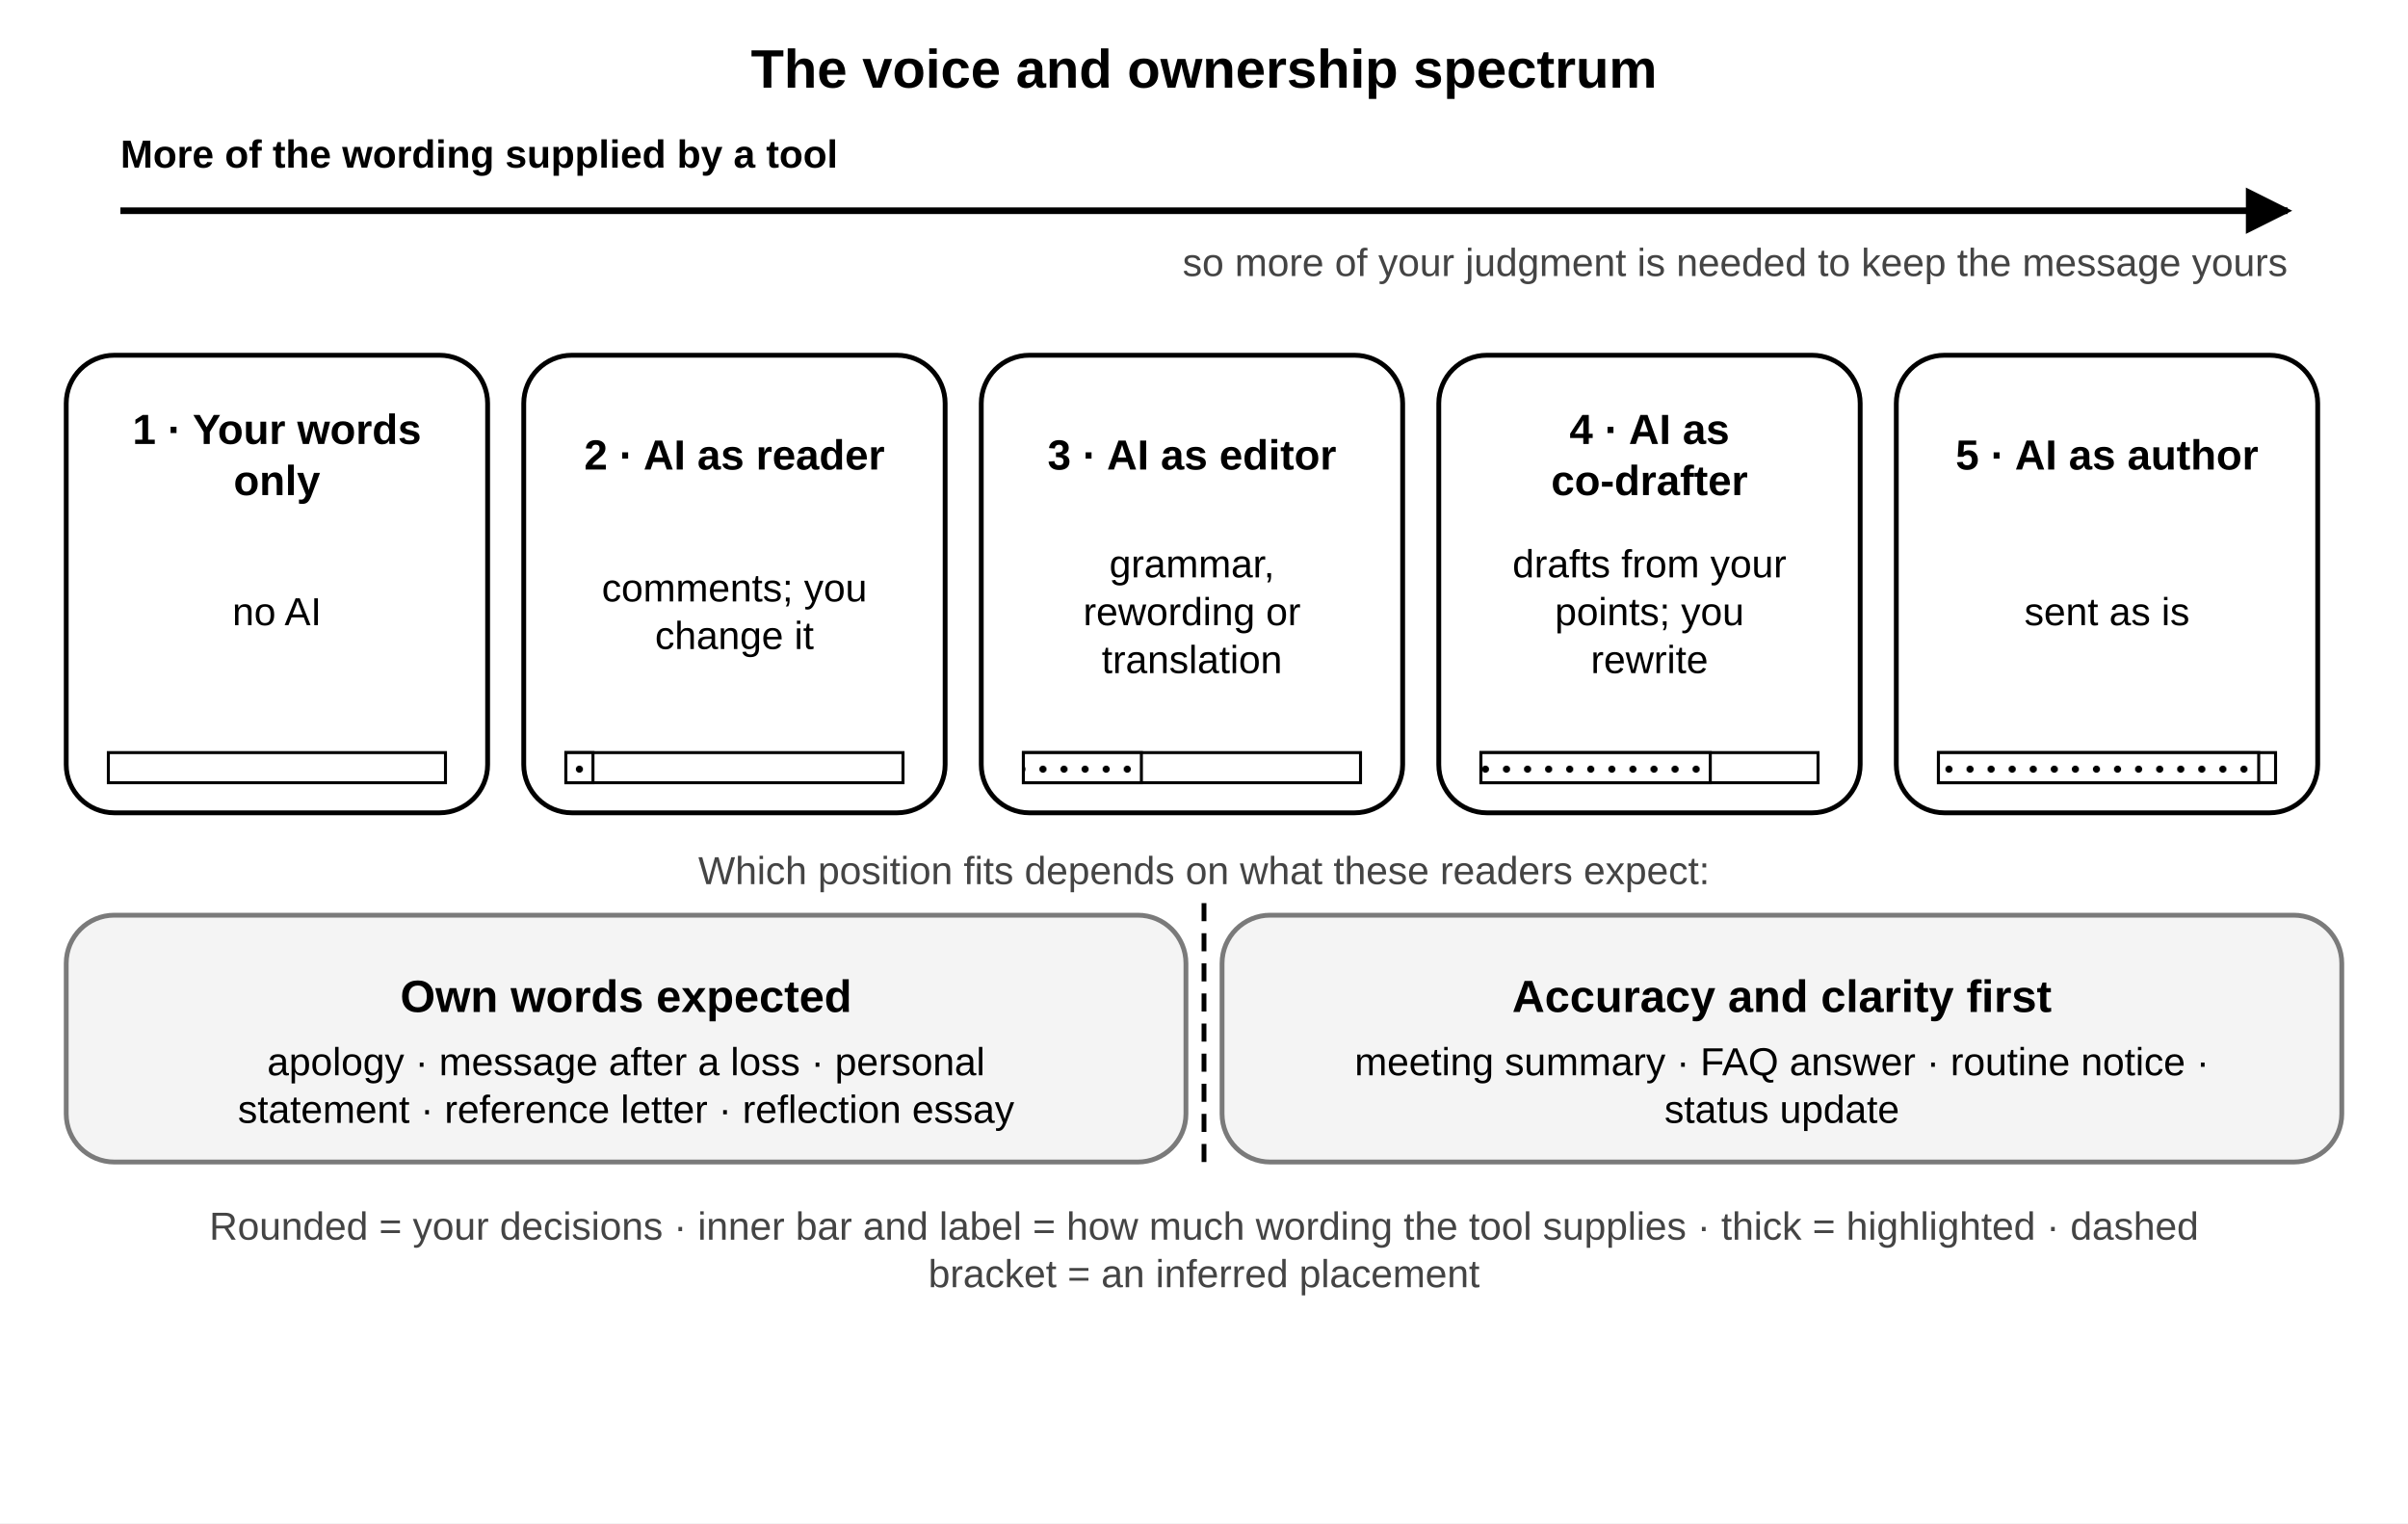
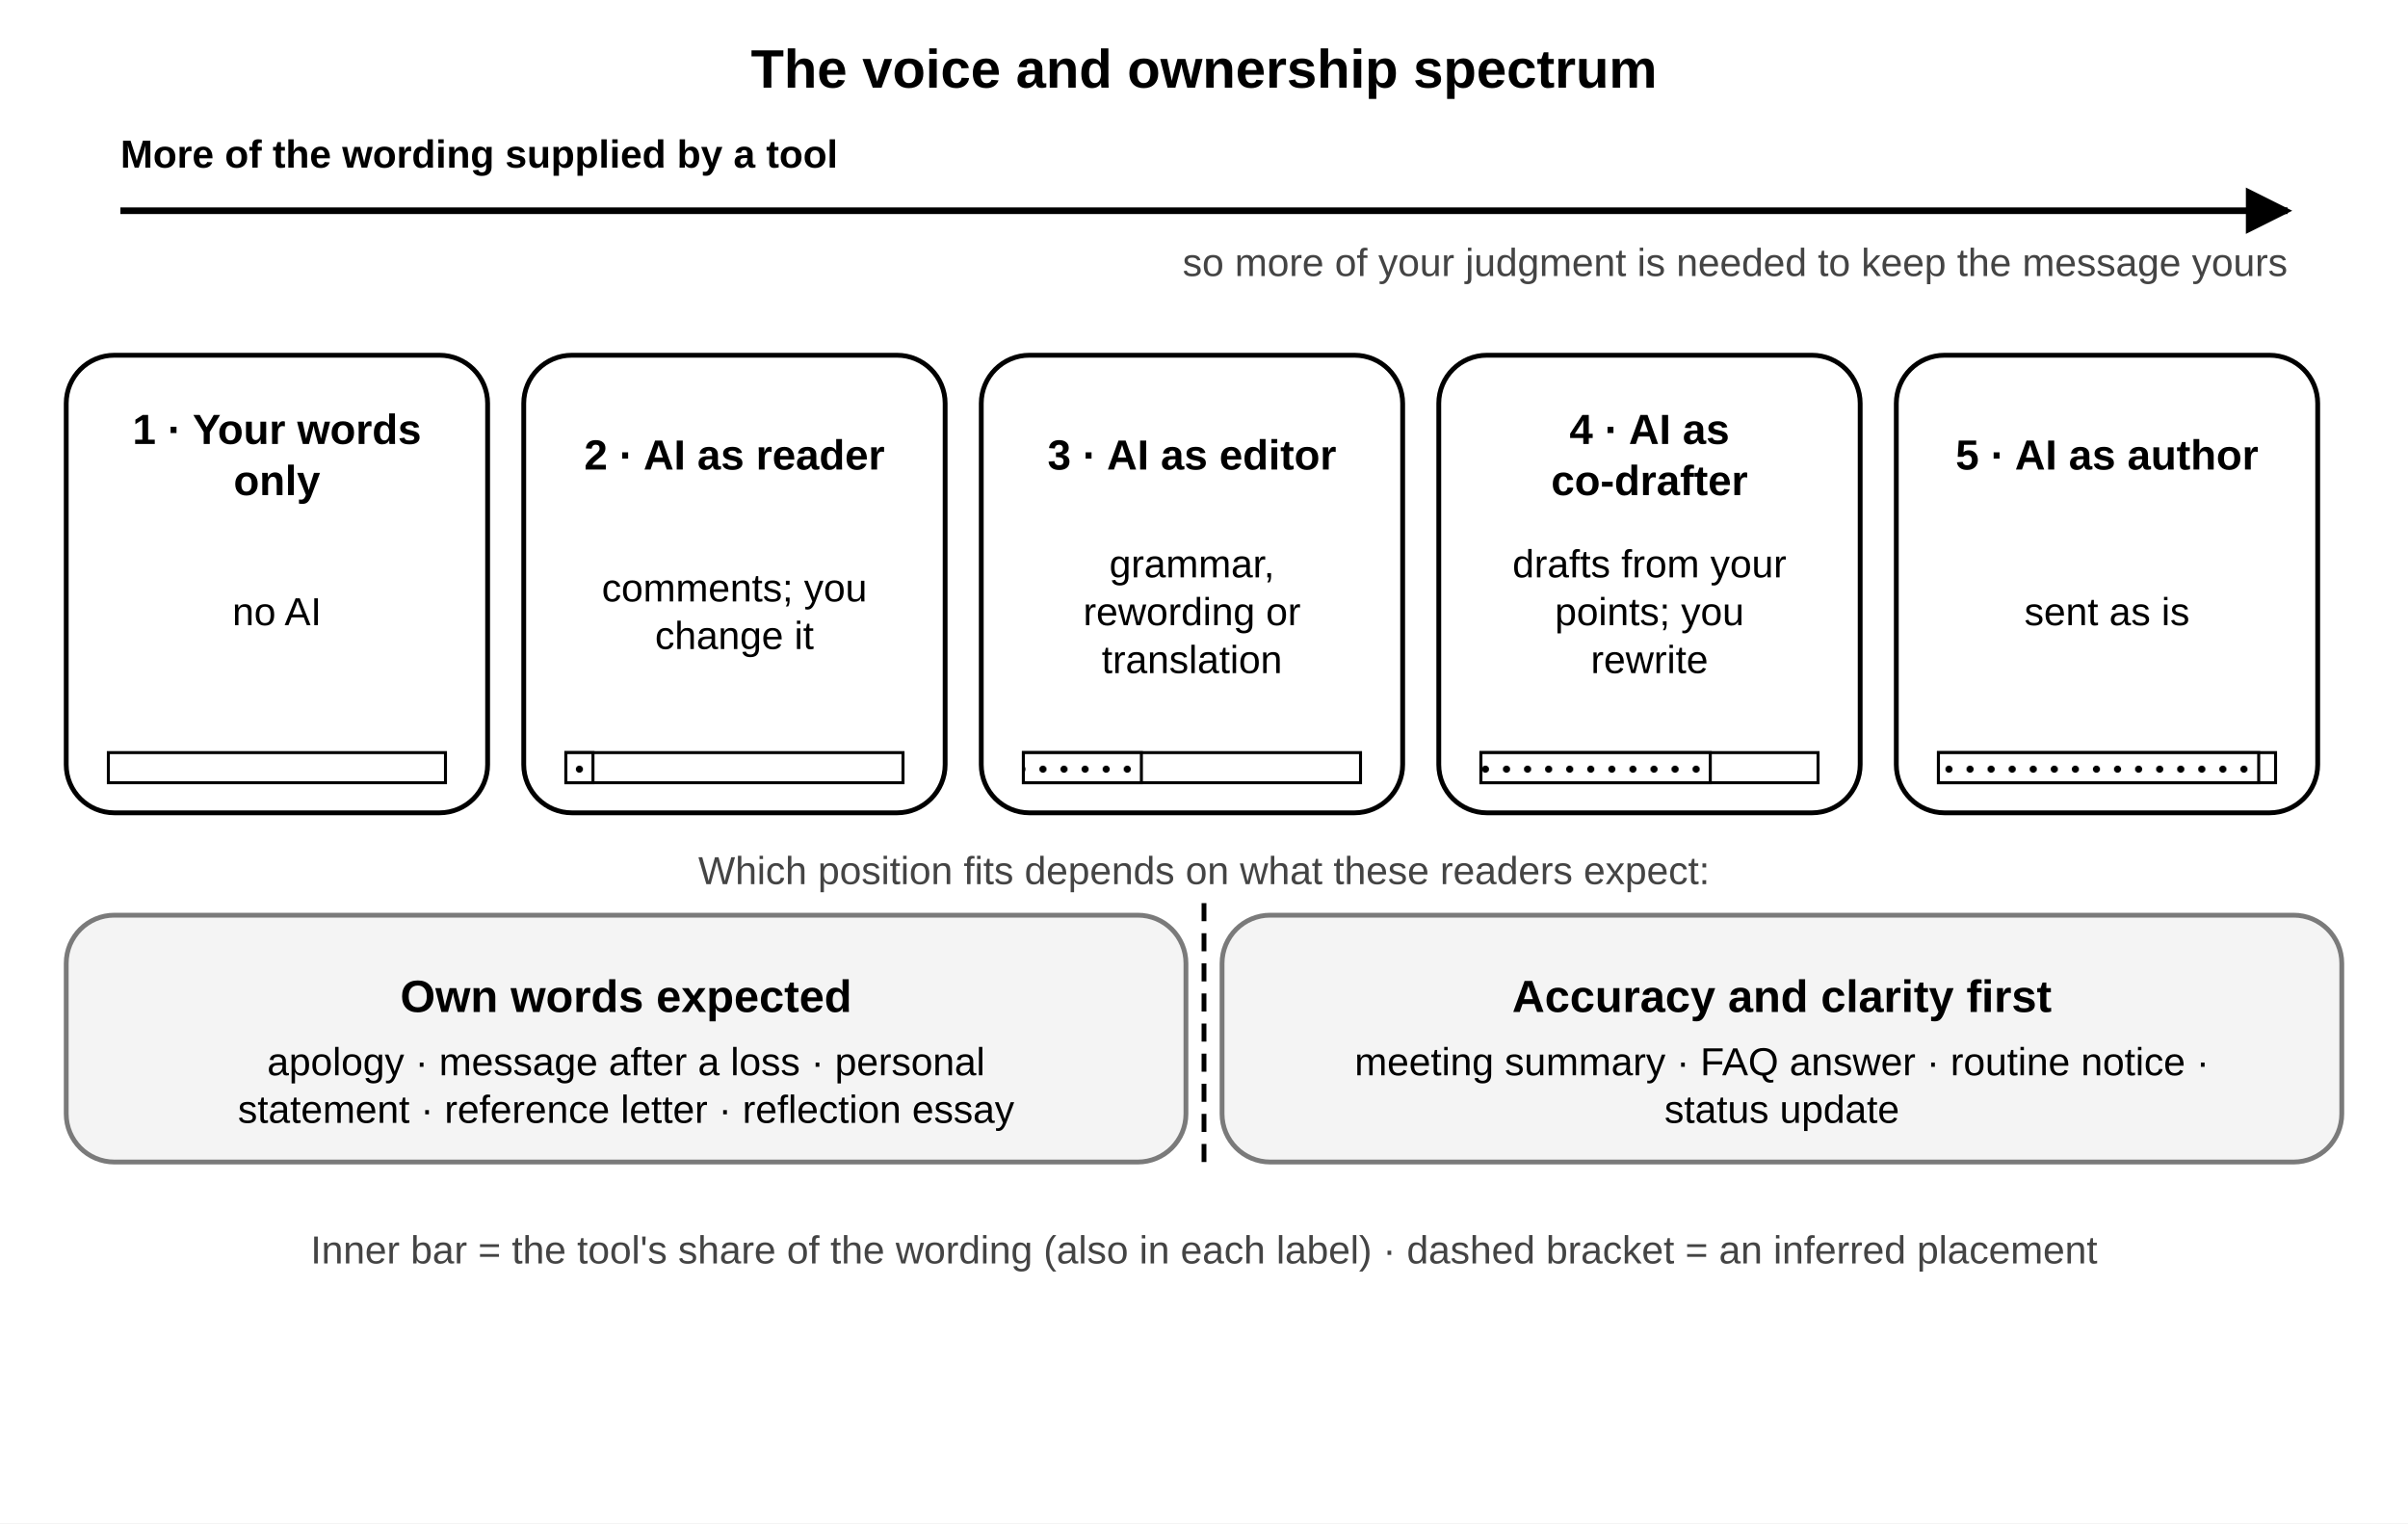
<svg xmlns="http://www.w3.org/2000/svg" viewBox="0 0 800 506" width="800" height="506" role="img" font-family="'Source Sans 3', 'Source Sans Pro', 'Helvetica Neue', Arial, sans-serif">
  <defs>
    <marker id="arrow-gray" viewBox="0 0 10 10" refX="9" refY="5" markerWidth="7" markerHeight="7" orient="auto-start-reverse">
      <path d="M0,0 L10,5 L0,10 z" fill="#000000" />
    </marker>
    <pattern id="hatch" patternUnits="userSpaceOnUse" width="8" height="8" patternTransform="rotate(45)">
      <rect width="8" height="8" fill="#FFFFFF" />
      <line x1="0" y1="0" x2="0" y2="8" stroke="#9A9A9A" stroke-width="1.3" />
    </pattern>
    <pattern id="dots" patternUnits="userSpaceOnUse" width="7" height="7">
      <rect width="7" height="7" fill="#FFFFFF" />
      <circle cx="3.5" cy="3.5" r="1.2" fill="#000" />
    </pattern>
  </defs>
  <rect width="800" height="506" fill="#FFFFFF" />
  <text x="400.0" y="24.0" font-size="18" font-weight="700" text-anchor="middle" dominant-baseline="middle" fill="#000000" style="">The voice and ownership spectrum</text>
  <path d="M40.0,70.0 L760.0,70.0" fill="none" stroke="#000000" stroke-width="2.2" marker-end="url(#arrow-gray)" />
  <text x="40.0" y="52.0" font-size="13" font-weight="700" text-anchor="start" dominant-baseline="middle" fill="#000000" style="">More of the wording supplied by a tool</text>
  <text x="760.0" y="88.0" font-size="13" font-weight="normal" text-anchor="end" dominant-baseline="middle" fill="#444444" style="">so more of your judgment is needed to keep the message yours</text>
  <rect x="22" y="118" width="140" height="152" rx="16" fill="#FFFFFF" stroke="#000000" stroke-width="1.6" />
  <text x="92.0" y="194.0" font-size="14" font-weight="600" text-anchor="middle" dominant-baseline="middle" fill="#000000" style="" />
  <text x="92.0" y="143.5" font-size="14" font-weight="600" text-anchor="middle" dominant-baseline="middle" fill="#000000" style="">1 · Your words</text>
  <text x="92.0" y="160.5" font-size="14" font-weight="600" text-anchor="middle" dominant-baseline="middle" fill="#000000" style="">only</text>
  <text x="92.0" y="204.0" font-size="13" font-weight="normal" text-anchor="middle" dominant-baseline="middle" fill="#000000" style="">no AI</text>
  <rect x="36" y="250" width="112" height="10" fill="#FFFFFF" stroke="#000000" stroke-width="1" />
  <rect x="174" y="118" width="140" height="152" rx="16" fill="#FFFFFF" stroke="#000000" stroke-width="1.6" />
  <text x="244.0" y="194.0" font-size="14" font-weight="600" text-anchor="middle" dominant-baseline="middle" fill="#000000" style="" />
  <text x="244.0" y="152.0" font-size="14" font-weight="600" text-anchor="middle" dominant-baseline="middle" fill="#000000" style="">2 · AI as reader</text>
  <text x="244.0" y="196.1" font-size="13" font-weight="normal" text-anchor="middle" dominant-baseline="middle" fill="#000000" style="">comments; you</text>
  <text x="244.0" y="211.9" font-size="13" font-weight="normal" text-anchor="middle" dominant-baseline="middle" fill="#000000" style="">change it</text>
  <rect x="188" y="250" width="112" height="10" fill="#FFFFFF" stroke="#000000" stroke-width="1" />
  <rect x="188" y="250" width="9.0" height="10" fill="url(#dots)" stroke="#000000" stroke-width="1" />
  <rect x="326" y="118" width="140" height="152" rx="16" fill="#FFFFFF" stroke="#000000" stroke-width="1.6" />
  <text x="396.0" y="194.0" font-size="14" font-weight="600" text-anchor="middle" dominant-baseline="middle" fill="#000000" style="" />
  <text x="396.0" y="152.0" font-size="14" font-weight="600" text-anchor="middle" dominant-baseline="middle" fill="#000000" style="">3 · AI as editor</text>
  <text x="396.0" y="188.1" font-size="13" font-weight="normal" text-anchor="middle" dominant-baseline="middle" fill="#000000" style="">grammar,</text>
  <text x="396.0" y="204.0" font-size="13" font-weight="normal" text-anchor="middle" dominant-baseline="middle" fill="#000000" style="">rewording or</text>
  <text x="396.0" y="219.9" font-size="13" font-weight="normal" text-anchor="middle" dominant-baseline="middle" fill="#000000" style="">translation</text>
  <rect x="340" y="250" width="112" height="10" fill="#FFFFFF" stroke="#000000" stroke-width="1" />
  <rect x="340" y="250" width="39.2" height="10" fill="url(#dots)" stroke="#000000" stroke-width="1" />
  <rect x="478" y="118" width="140" height="152" rx="16" fill="#FFFFFF" stroke="#000000" stroke-width="1.6" />
  <text x="548.0" y="194.0" font-size="14" font-weight="600" text-anchor="middle" dominant-baseline="middle" fill="#000000" style="" />
  <text x="548.0" y="143.5" font-size="14" font-weight="600" text-anchor="middle" dominant-baseline="middle" fill="#000000" style="">4 · AI as</text>
  <text x="548.0" y="160.5" font-size="14" font-weight="600" text-anchor="middle" dominant-baseline="middle" fill="#000000" style="">co-drafter</text>
  <text x="548.0" y="188.1" font-size="13" font-weight="normal" text-anchor="middle" dominant-baseline="middle" fill="#000000" style="">drafts from your</text>
  <text x="548.0" y="204.0" font-size="13" font-weight="normal" text-anchor="middle" dominant-baseline="middle" fill="#000000" style="">points; you</text>
  <text x="548.0" y="219.9" font-size="13" font-weight="normal" text-anchor="middle" dominant-baseline="middle" fill="#000000" style="">rewrite</text>
  <rect x="492" y="250" width="112" height="10" fill="#FFFFFF" stroke="#000000" stroke-width="1" />
  <rect x="492" y="250" width="76.2" height="10" fill="url(#dots)" stroke="#000000" stroke-width="1" />
  <rect x="630" y="118" width="140" height="152" rx="16" fill="#FFFFFF" stroke="#000000" stroke-width="1.6" />
  <text x="700.0" y="194.0" font-size="14" font-weight="600" text-anchor="middle" dominant-baseline="middle" fill="#000000" style="" />
  <text x="700.0" y="152.0" font-size="14" font-weight="600" text-anchor="middle" dominant-baseline="middle" fill="#000000" style="">5 · AI as author</text>
  <text x="700.0" y="204.0" font-size="13" font-weight="normal" text-anchor="middle" dominant-baseline="middle" fill="#000000" style="">sent as is</text>
  <rect x="644" y="250" width="112" height="10" fill="#FFFFFF" stroke="#000000" stroke-width="1" />
  <rect x="644" y="250" width="106.4" height="10" fill="url(#dots)" stroke="#000000" stroke-width="1" />
  <text x="400.0" y="290.0" font-size="13" font-weight="normal" text-anchor="middle" dominant-baseline="middle" fill="#444444" style="">Which position fits depends on what these readers expect:</text>
  <rect x="22" y="304" width="372" height="82" rx="16" fill="#F4F4F4" stroke="#7A7A7A" stroke-width="1.6" />
  <text x="208.0" y="331.9" font-size="15" font-weight="600" text-anchor="middle" dominant-baseline="middle" fill="#000000" style="">Own words expected</text>
  <text x="208.0" y="353.5" font-size="13" font-weight="normal" text-anchor="middle" dominant-baseline="middle" fill="#000000" style="">apology · message after a loss · personal</text>
  <text x="208.0" y="369.3" font-size="13" font-weight="normal" text-anchor="middle" dominant-baseline="middle" fill="#000000" style="">statement · reference letter · reflection essay</text>
  <rect x="406" y="304" width="372" height="82" rx="16" fill="#F4F4F4" stroke="#7A7A7A" stroke-width="1.6" />
  <text x="592.0" y="331.9" font-size="15" font-weight="600" text-anchor="middle" dominant-baseline="middle" fill="#000000" style="">Accuracy and clarity first</text>
  <text x="592.0" y="353.5" font-size="13" font-weight="normal" text-anchor="middle" dominant-baseline="middle" fill="#000000" style="">meeting summary · FAQ answer · routine notice ·</text>
  <text x="592.0" y="369.3" font-size="13" font-weight="normal" text-anchor="middle" dominant-baseline="middle" fill="#000000" style="">status update</text>
  <line x1="400" y1="300" x2="400" y2="390" stroke="#000000" stroke-width="1.6" stroke-dasharray="6 4" />
-   <text x="400.0" y="408.1" font-size="13" font-weight="normal" text-anchor="middle" dominant-baseline="middle" fill="#444444" style="">Rounded = your decisions · inner bar and label = how much wording the tool supplies · thick = highlighted · dashed</text>
-   <text x="400.0" y="423.9" font-size="13" font-weight="normal" text-anchor="middle" dominant-baseline="middle" fill="#444444" style="">bracket = an inferred placement</text>
+   <text x="400.0" y="416.0" font-size="13" font-weight="normal" text-anchor="middle" dominant-baseline="middle" fill="#444444" style="">Inner bar = the tool's share of the wording (also in each label) · dashed bracket = an inferred placement</text>
</svg>
